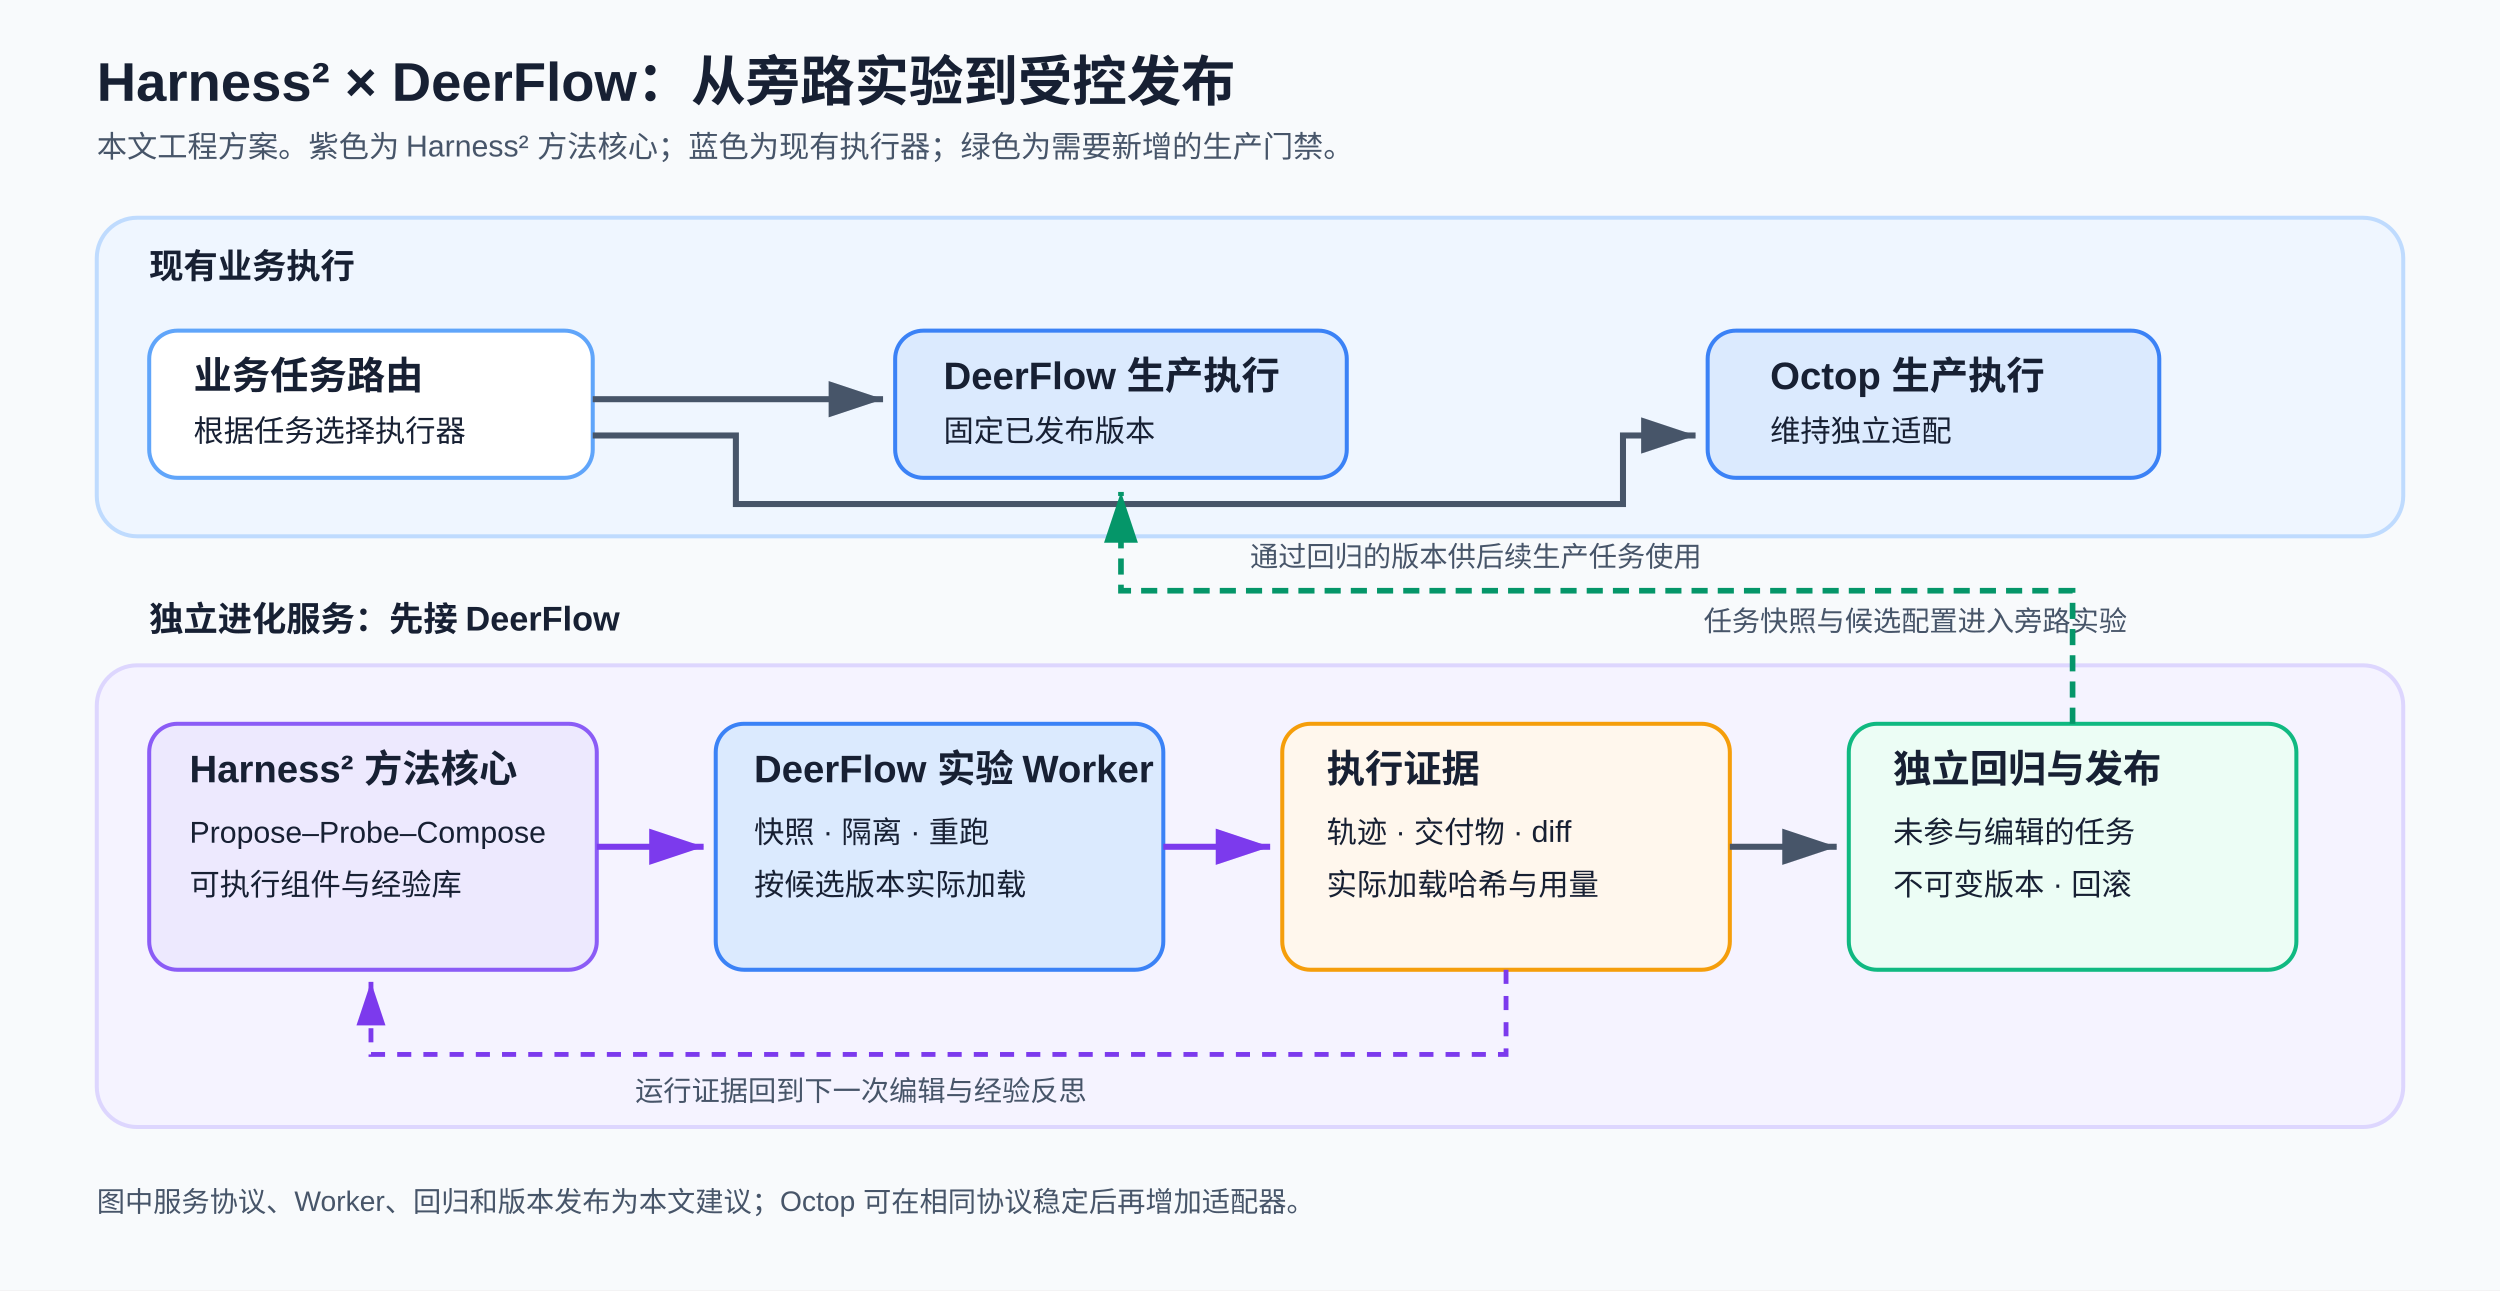
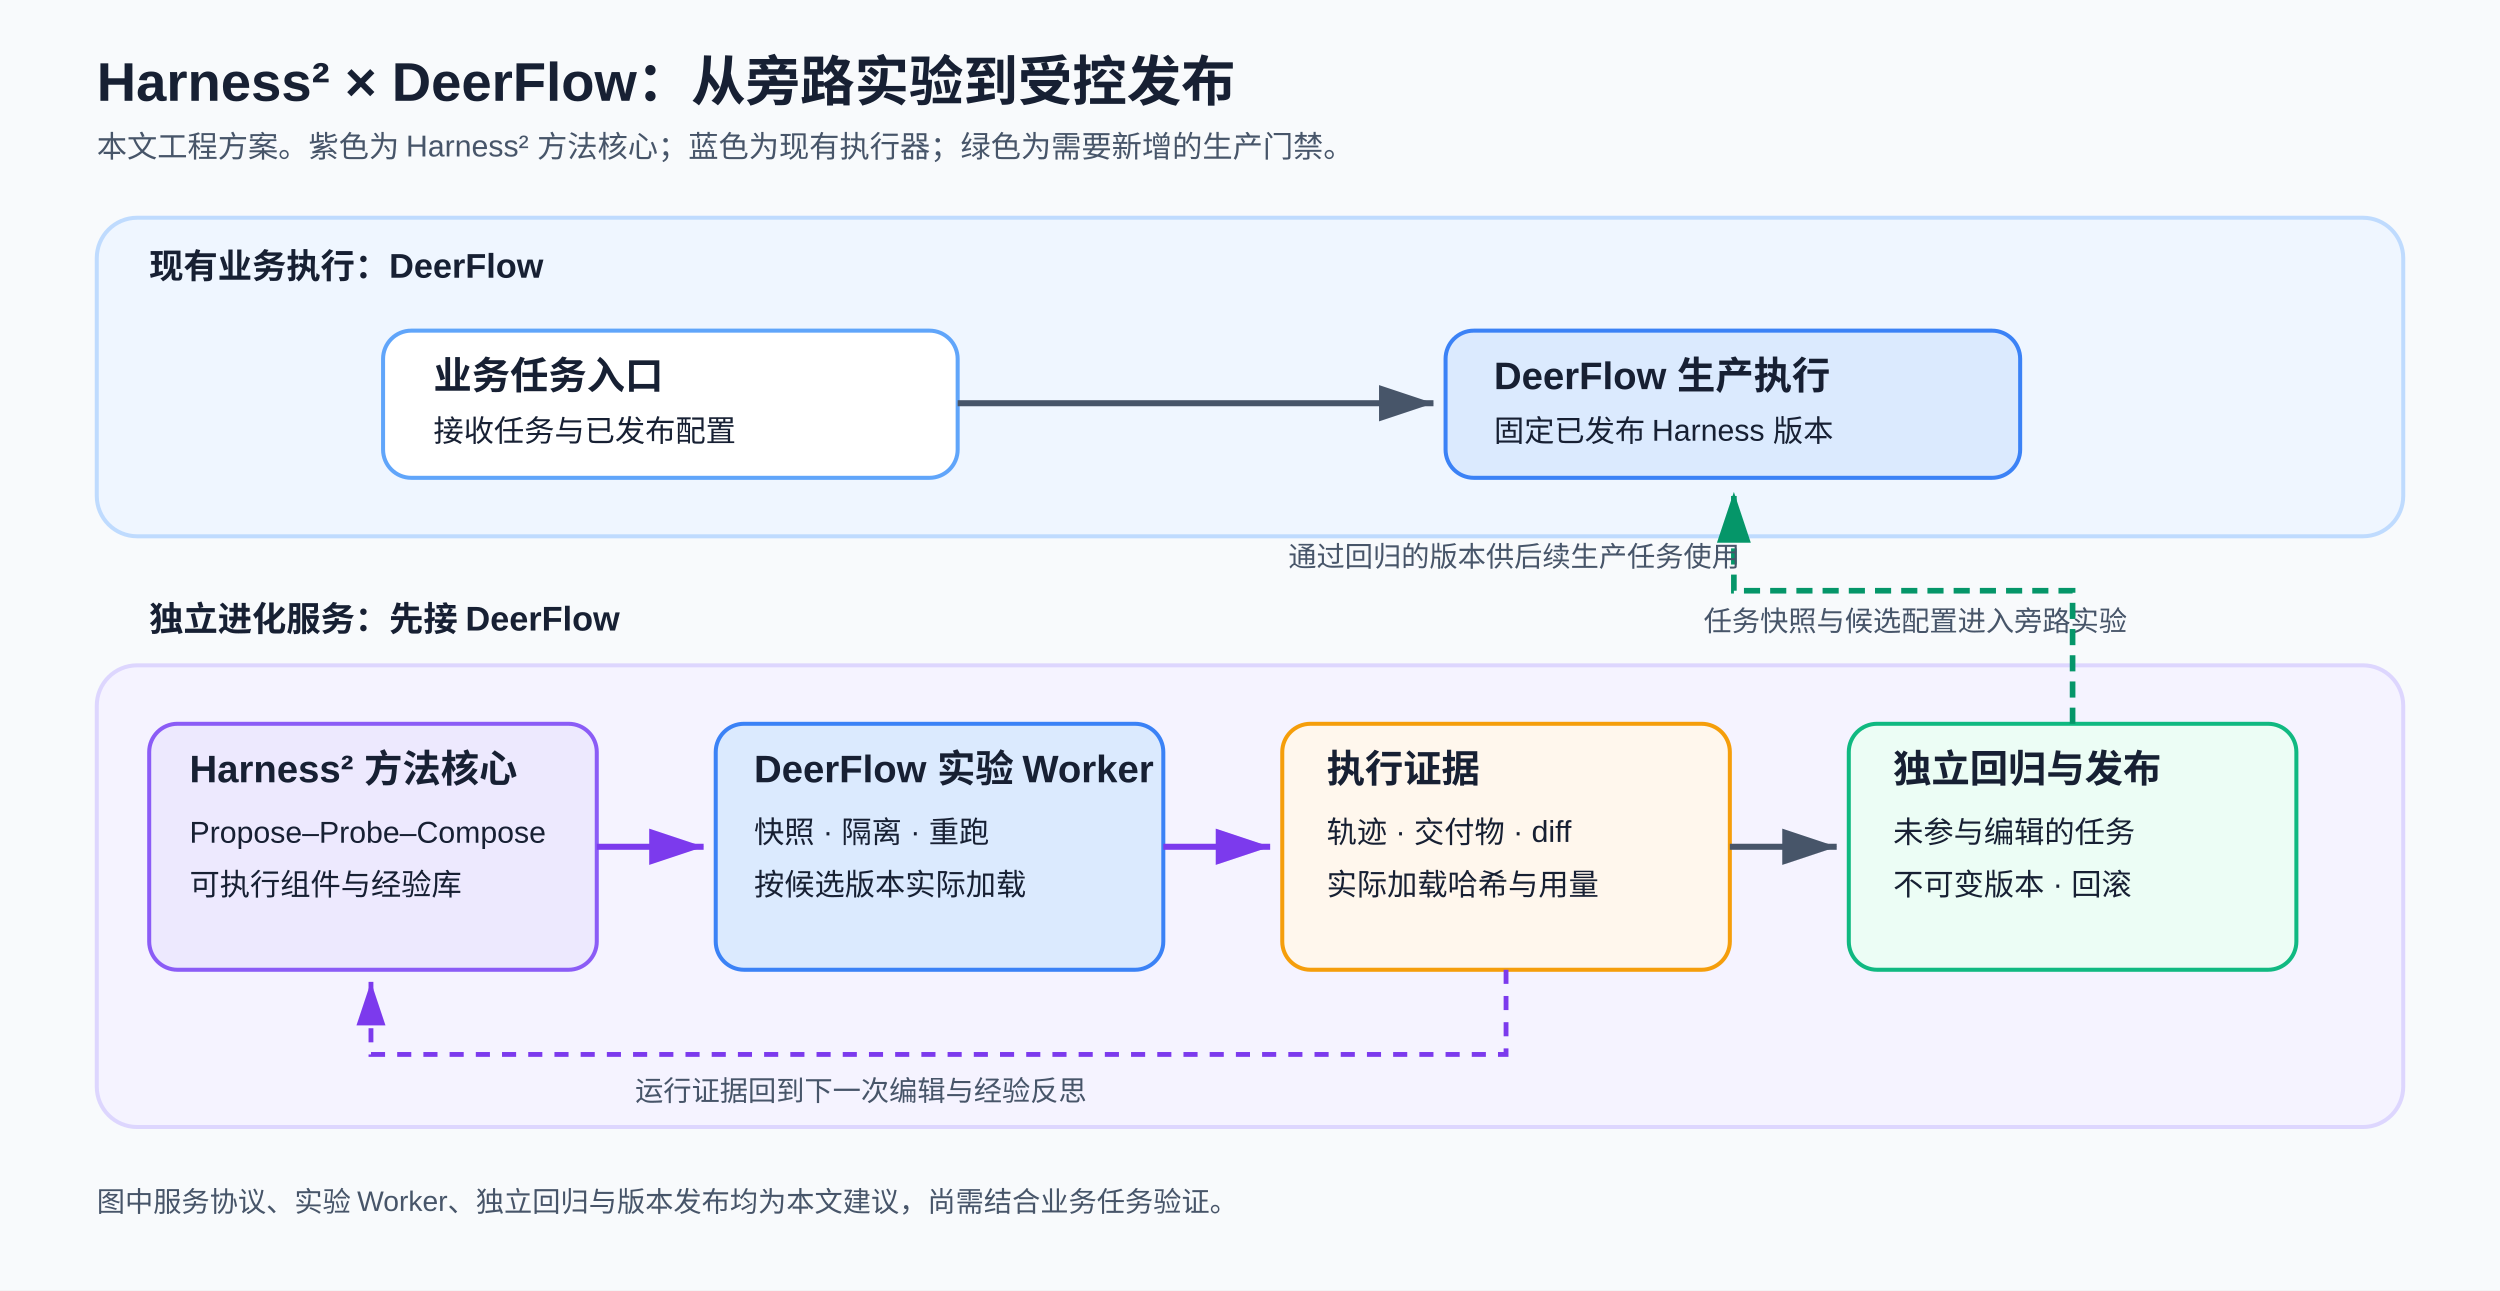
<svg xmlns="http://www.w3.org/2000/svg" width="1240" height="640" viewBox="0 0 1240 640" role="img" aria-labelledby="title desc">
  <defs>
    <style>
      text{font-family:Arial,'PingFang SC','Noto Sans CJK SC',sans-serif;fill:#172033}
      .title{font-size:27px;font-weight:700}.subtitle{font-size:15px;fill:#475569}
      .lane{font-size:17px;font-weight:700}.boxTitle{font-size:19px;font-weight:700}
      .body{font-size:15px}.note{font-size:14px;fill:#475569}
      .box{stroke-width:2;rx:14}.arrow{stroke:#475569;stroke-width:3;fill:none;marker-end:url(#arrowhead)}
      .flow{stroke:#7c3aed;stroke-width:3;fill:none;marker-end:url(#purpleArrow)}
      .feedback{stroke:#7c3aed;stroke-width:2.4;stroke-dasharray:7 6;fill:none;marker-end:url(#purpleArrow)}
      .publish{stroke:#059669;stroke-width:2.8;stroke-dasharray:8 5;fill:none;marker-end:url(#greenArrow)}
    </style>
    <marker id="arrowhead" markerWidth="10" markerHeight="10" refX="9" refY="3" orient="auto">
      <path d="M0 0 L0 6 L9 3 z" fill="#475569" />
    </marker>
    <marker id="purpleArrow" markerWidth="10" markerHeight="10" refX="9" refY="3" orient="auto">
      <path d="M0 0 L0 6 L9 3 z" fill="#7c3aed" />
    </marker>
    <marker id="greenArrow" markerWidth="10" markerHeight="10" refX="9" refY="3" orient="auto">
      <path d="M0 0 L0 6 L9 3 z" fill="#059669" />
    </marker>
  </defs>
  <rect width="1240" height="640" fill="#f8fafc" />
  <text x="48" y="50" class="title">Harness² × DeerFlow：从旁路实验到受控发布</text>
  <text x="48" y="78" class="subtitle">本文工程方案。紫色为 Harness² 方法核心；蓝色为现有执行器；绿色为需要新增的生产门禁。</text>
  <rect x="48" y="108" width="1144" height="158" rx="20" fill="#eff6ff" stroke="#bfdbfe" stroke-width="2" />
-   <text x="74" y="138" class="lane" fill="#1d4ed8">现有业务执行</text>
-   <rect x="74" y="164" width="220" height="73" class="box" fill="#ffffff" stroke="#60a5fa" />
-   <text x="96" y="193" class="boxTitle">业务任务路由</text>
-   <text x="96" y="219" class="body">根据任务选择执行器</text>
-   <rect x="444" y="164" width="224" height="73" class="box" fill="#dbeafe" stroke="#3b82f6" />
-   <text x="468" y="193" class="boxTitle">DeerFlow 生产执行</text>
-   <text x="468" y="219" class="body">固定已发布版本</text>
-   <rect x="847" y="164" width="224" height="73" class="box" fill="#dbeafe" stroke="#3b82f6" />
-   <text x="878" y="193" class="boxTitle">Octop 生产执行</text>
-   <text x="878" y="219" class="body">维持独立适配</text>
-   <path d="M294 198 H438" class="arrow" />
-   <path d="M294 216 H365 V250 H805 V216 H841" class="arrow" />
+   <text x="74" y="138" class="lane" fill="#1d4ed8">现有业务执行：DeerFlow</text>
+   <rect x="190" y="164" width="285" height="73" class="box" fill="#ffffff" stroke="#60a5fa" />
+   <text x="215" y="193" class="boxTitle">业务任务入口</text>
+   <text x="215" y="219" class="body">接收任务与已发布配置</text>
+   <rect x="717" y="164" width="285" height="73" class="box" fill="#dbeafe" stroke="#3b82f6" />
+   <text x="741" y="193" class="boxTitle">DeerFlow 生产执行</text>
+   <text x="741" y="219" class="body">固定已发布 Harness 版本</text>
+   <path d="M475 200 H711" class="arrow" />
  <text x="74" y="313" class="lane" fill="#7c3aed">独立进化服务：先接 DeerFlow</text>
  <text x="845" y="313" class="note">任务快照与候选配置进入旁路实验</text>
  <rect x="48" y="330" width="1144" height="229" rx="20" fill="#f5f3ff" stroke="#ddd6fe" stroke-width="2" />
  <rect x="74" y="359" width="222" height="122" class="box" fill="#ede9fe" stroke="#8b5cf6" />
  <text x="94" y="388" class="boxTitle">Harness² 方法核心</text>
  <text x="94" y="418" class="body">Propose–Probe–Compose</text>
  <text x="94" y="444" class="body">可执行组件与经验库</text>
  <rect x="355" y="359" width="222" height="122" class="box" fill="#dbeafe" stroke="#3b82f6" />
  <text x="374" y="388" class="boxTitle">DeerFlow 实验 Worker</text>
  <text x="374" y="418" class="body">快照 · 隔离 · 重跑</text>
  <text x="374" y="444" class="body">按候选版本实际加载</text>
  <rect x="636" y="359" width="222" height="122" class="box" fill="#fff7ed" stroke="#f59e0b" />
  <text x="658" y="388" class="boxTitle">执行证据</text>
  <text x="658" y="418" class="body">轨迹 · 交付物 · diff</text>
  <text x="658" y="444" class="body">实际加载哈希与用量</text>
  <rect x="917" y="359" width="222" height="122" class="box" fill="#ecfdf5" stroke="#10b981" />
  <text x="939" y="388" class="boxTitle">独立回归与发布</text>
  <text x="939" y="418" class="body">未参与编辑的任务</text>
  <text x="939" y="444" class="body">不可变版本 · 回滚</text>
  <path d="M296 420 H349" class="flow" />
  <path d="M577 420 H630" class="flow" />
  <path d="M858 420 H911" class="arrow" />
  <path d="M747 481 V523 H184 V487" class="feedback" />
  <text x="315" y="546" class="note">运行证据回到下一次编辑与经验反思</text>
-   <path d="M1028 359 V293 H556 V244" class="publish" />
-   <text x="620" y="281" class="note">通过回归的版本供后续生产任务使用</text>
-   <text x="48" y="601" class="note">图中服务协议、Worker、回归和版本发布为本文建议；Octop 可在相同协议稳定后再增加适配器。</text>
+   <path d="M1028 359 V293 H860 V244" class="publish" />
+   <text x="639" y="281" class="note">通过回归的版本供后续生产任务使用</text>
+   <text x="48" y="601" class="note">图中服务协议、实验 Worker、独立回归与版本发布均为本文建议，尚需结合业务任务验证。</text>
</svg>
